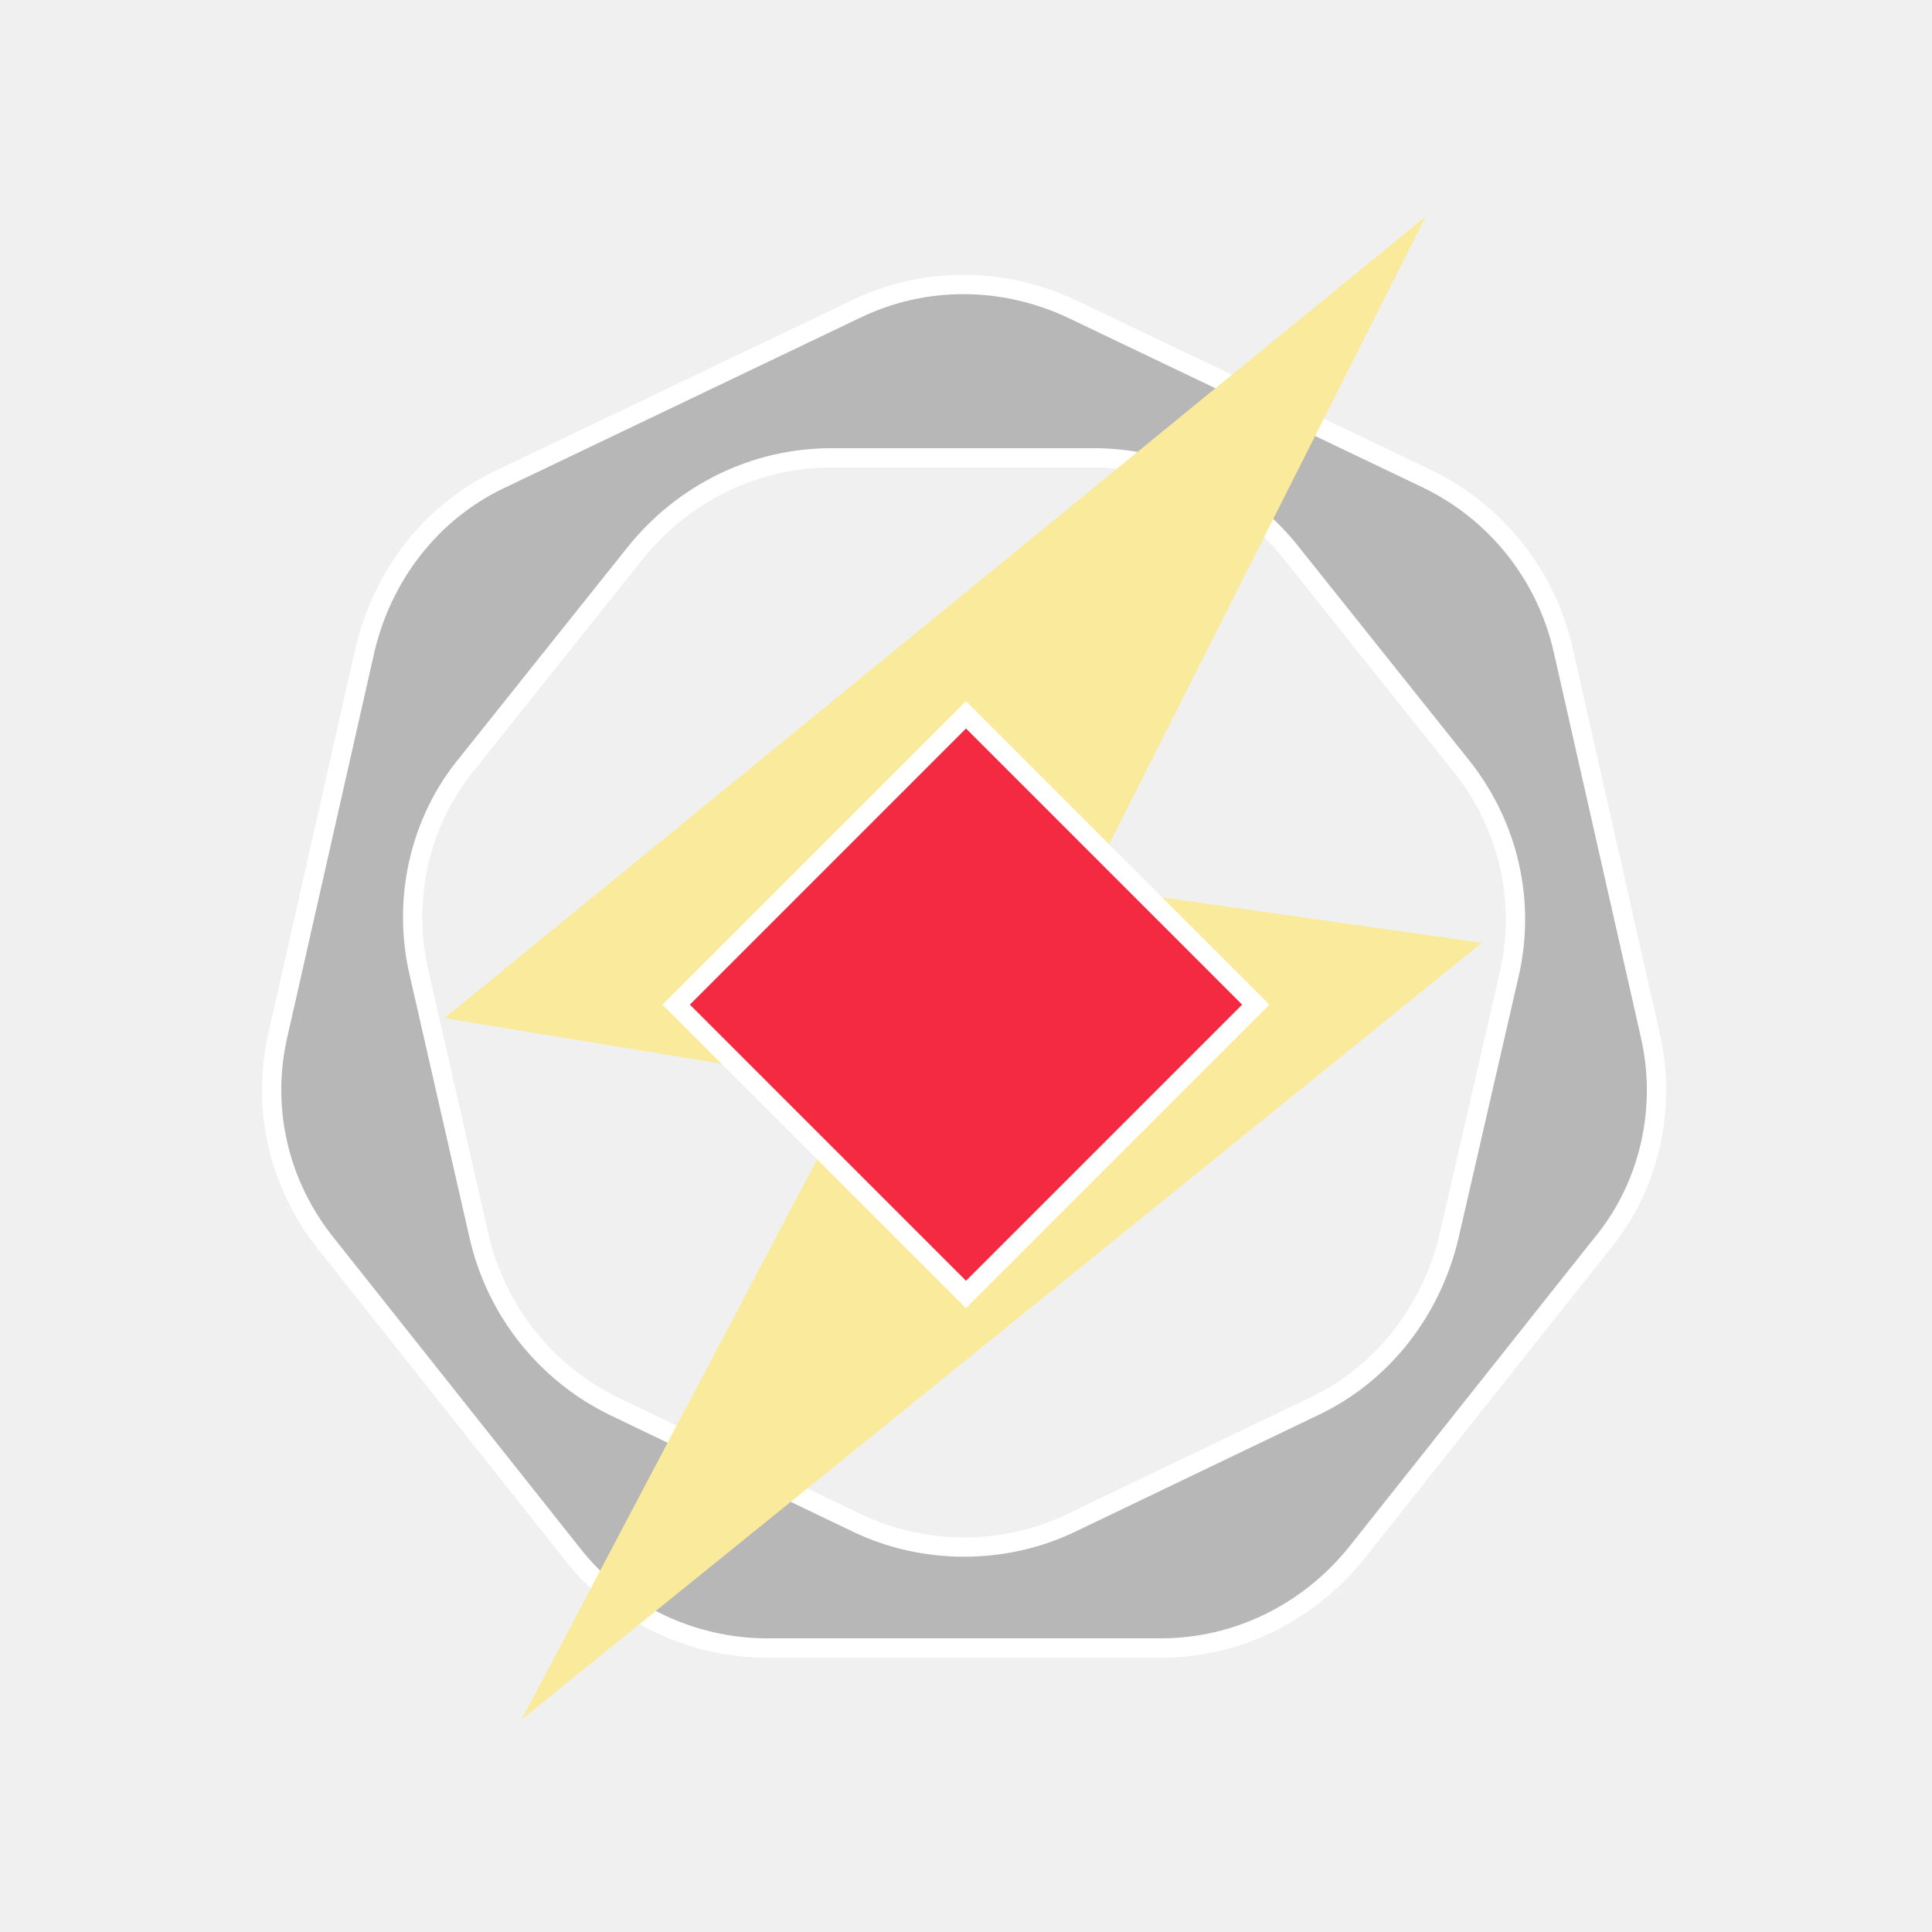
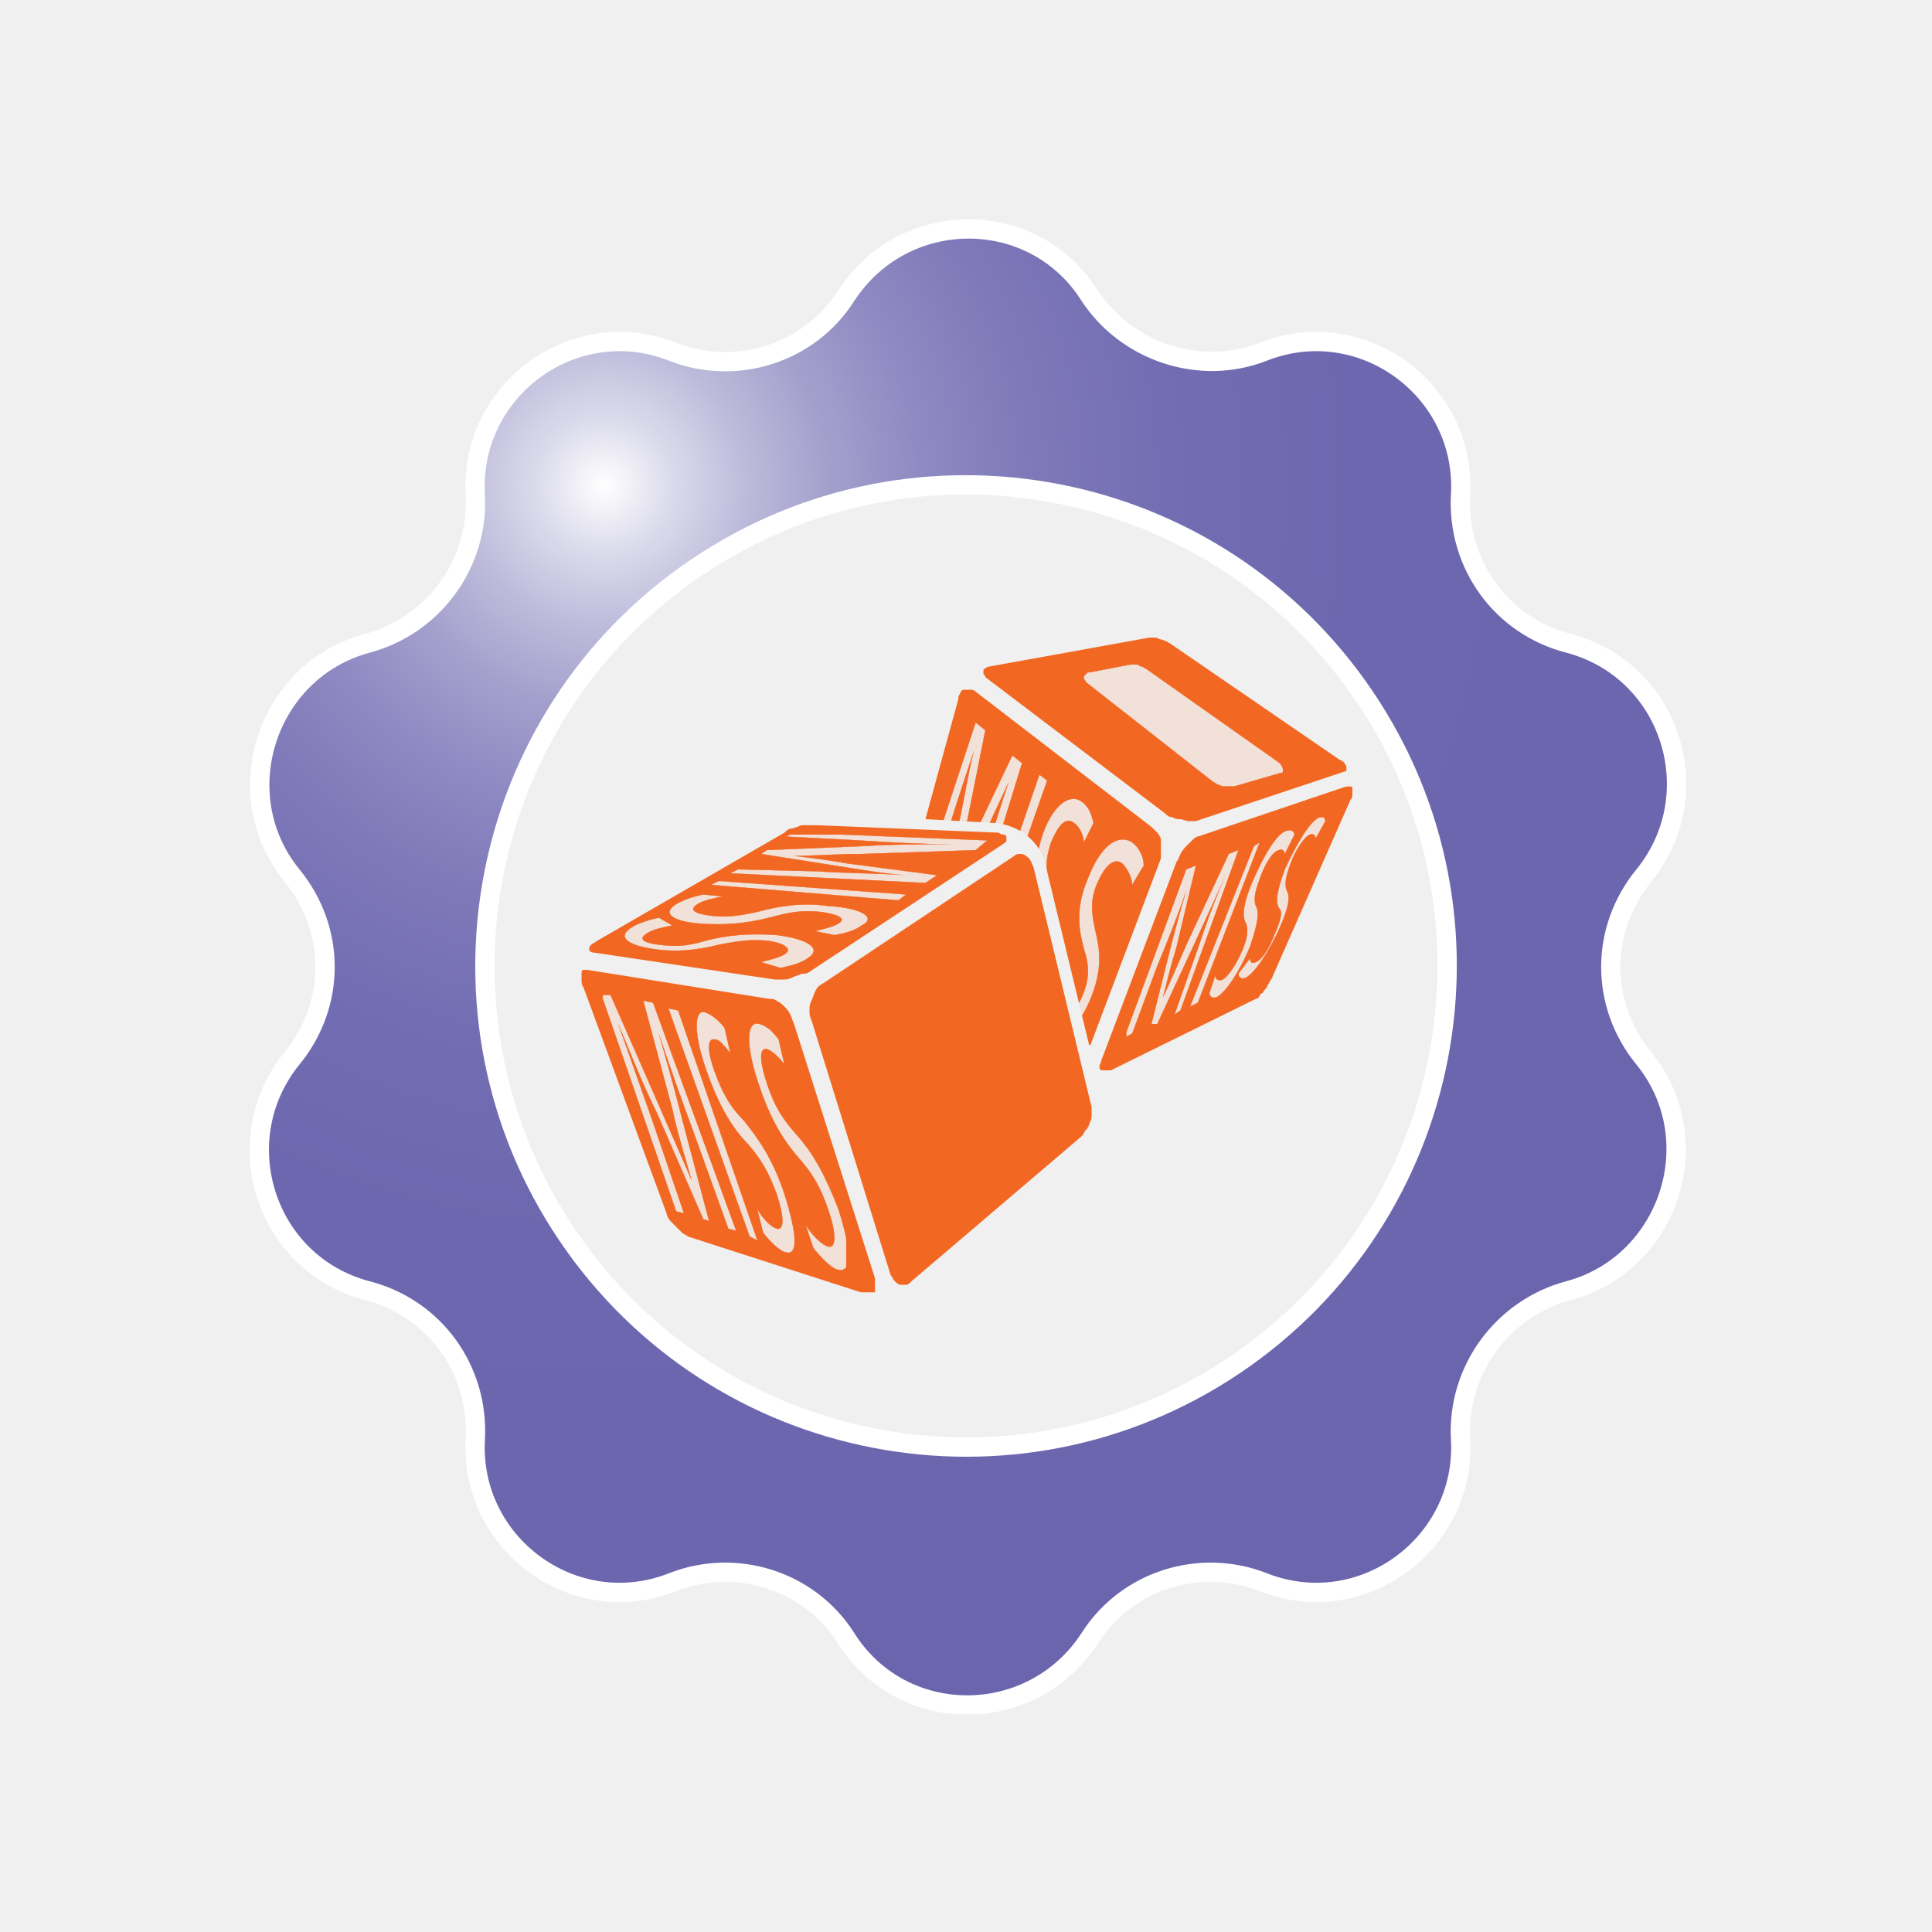
- <svg xmlns="http://www.w3.org/2000/svg" width="100" height="100" viewBox="0 0 100 100">
-   <style>.st0{fill:#243051;} .st1{opacity:0.24;} .st2{fill:none;stroke:#FFFFFF;stroke-miterlimit:10;} .st3{fill:#F9EB9B;} .st4{fill:#F42A43;stroke:#FFFFFF;stroke-miterlimit:10;}</style>
-   <path class="st1" d="M85.4 53.5l-4.5-19.9c-.9-3.8-3.4-7.1-7-8.8L55.5 16c-3.5-1.7-7.7-1.7-11.2 0l-18.4 8.8c-3.5 1.7-6.1 4.9-7 8.8l-4.5 19.9c-.9 3.8 0 7.9 2.5 10.9l12.7 15.9c2.5 3.1 6.2 4.9 10.1 4.9h20.4c3.9 0 7.7-1.8 10.1-4.9l12.7-15.9c2.4-3 3.3-7.1 2.5-10.9zm-7.3-3L75 64c-.9 3.8-3.4 7.1-7 8.8l-12.5 6c-3.5 1.7-7.7 1.7-11.2 0l-12.5-6c-3.5-1.7-6.1-4.9-7-8.8l-3.1-13.6c-.9-3.8 0-7.9 2.5-10.9l8.7-10.9c2.5-3.1 6.2-4.9 10.1-4.9h13.9c3.9 0 7.7 1.8 10.1 4.9l8.7 10.9c2.4 3.1 3.3 7.1 2.4 11z" />
-   <path class="st2" d="M55.5 16l18.4 8.8c3.5 1.7 6.1 4.9 7 8.8l4.5 19.9c.9 3.8 0 7.9-2.5 10.9l-12.7 16c-2.5 3.1-6.2 4.9-10.1 4.9H39.7c-3.9 0-7.7-1.8-10.1-4.9l-12.7-16c-2.5-3.1-3.4-7.1-2.5-10.9l4.5-19.9c.9-3.8 3.4-7.1 7-8.8L44.3 16c3.5-1.7 7.6-1.7 11.2 0z" />
-   <path class="st2" d="M66.9 28.7l8.7 10.9c2.5 3.1 3.4 7.1 2.5 10.9L75 64c-.9 3.8-3.4 7.1-7 8.8l-12.5 6c-3.5 1.7-7.7 1.7-11.2 0l-12.5-6c-3.5-1.7-6.1-4.9-7-8.8l-3.1-13.6c-.9-3.8 0-7.9 2.5-10.9l8.7-10.9c2.5-3.1 6.2-4.9 10.1-4.9h13.9c3.9.1 7.6 1.9 10 5z" />
-   <path class="st3" d="M73.8 11.2L23 52.7l21.3 3.5L27 89l49.7-40.2-20.4-2.9" />
-   <path class="st4" d="M65 52L50 67 35 52l15-15 15 15z" />
+ <svg xmlns="http://www.w3.org/2000/svg" xmlns:xlink="http://www.w3.org/1999/xlink" width="100" height="100" viewBox="0 0 100 100">
+   <style>.st0{clip-path:url(#SVGID_2_);} .st1{clip-path:url(#SVGID_4_);} .st2{clip-path:url(#SVGID_6_);fill:url(#SVGID_7_);} .st3{clip-path:url(#SVGID_9_);fill:none;stroke:#FFFFFF;stroke-miterlimit:10;} .st4{filter:url(#Adobe_OpacityMaskFilter);} .st5{clip-path:url(#SVGID_11_);} .st6{enable-background:new ;} .st7{clip-path:url(#SVGID_14_);fill:#231F20;} .st8{clip-path:url(#SVGID_11_);mask:url(#SVGID_12_);} .st9{clip-path:url(#SVGID_16_);fill:#F26822;} .st10{filter:url(#Adobe_OpacityMaskFilter_1_);} .st11{clip-path:url(#SVGID_19_);fill:#231F20;} .st12{clip-path:url(#SVGID_11_);mask:url(#SVGID_17_);} .st13{clip-path:url(#SVGID_21_);fill:#F26822;} .st14{filter:url(#Adobe_OpacityMaskFilter_2_);} .st15{clip-path:url(#SVGID_11_);fill:#231F20;} .st16{clip-path:url(#SVGID_11_);mask:url(#SVGID_22_);} .st17{clip-path:url(#SVGID_24_);fill:#F26822;} .st18{filter:url(#Adobe_OpacityMaskFilter_3_);} .st19{clip-path:url(#SVGID_27_);fill:#231F20;} .st20{clip-path:url(#SVGID_11_);mask:url(#SVGID_25_);} .st21{clip-path:url(#SVGID_29_);fill:#F26822;} .st22{filter:url(#Adobe_OpacityMaskFilter_4_);} .st23{clip-path:url(#SVGID_32_);fill:#231F20;} .st24{clip-path:url(#SVGID_11_);mask:url(#SVGID_30_);} .st25{clip-path:url(#SVGID_34_);fill:#F26822;} .st26{filter:url(#Adobe_OpacityMaskFilter_5_);} .st27{filter:url(#Adobe_OpacityMaskFilter_6_);} .st28{clip-path:url(#SVGID_11_);mask:url(#SVGID_35_);} .st29{fill:#231F20;} .st30{clip-path:url(#SVGID_37_);fill:#F26822;} .st31{clip-path:url(#SVGID_39_);} .st32{clip-path:url(#SVGID_41_);} .st33{clip-path:url(#SVGID_43_);fill:url(#SVGID_44_);} .st34{clip-path:url(#SVGID_46_);fill:none;stroke:#FFFFFF;stroke-miterlimit:10;} .st35{filter:url(#Adobe_OpacityMaskFilter_7_);} .st36{clip-path:url(#SVGID_48_);} .st37{clip-path:url(#SVGID_51_);fill:#231F20;} .st38{clip-path:url(#SVGID_48_);mask:url(#SVGID_49_);} .st39{clip-path:url(#SVGID_53_);fill:#F26822;} .st40{filter:url(#Adobe_OpacityMaskFilter_8_);} .st41{clip-path:url(#SVGID_56_);fill:#231F20;} .st42{clip-path:url(#SVGID_48_);mask:url(#SVGID_54_);} .st43{clip-path:url(#SVGID_58_);fill:#F26822;} .st44{filter:url(#Adobe_OpacityMaskFilter_9_);} .st45{clip-path:url(#SVGID_48_);fill:#231F20;} .st46{clip-path:url(#SVGID_48_);mask:url(#SVGID_59_);} .st47{clip-path:url(#SVGID_61_);fill:#F26822;} .st48{filter:url(#Adobe_OpacityMaskFilter_10_);} .st49{clip-path:url(#SVGID_64_);fill:#231F20;} .st50{clip-path:url(#SVGID_48_);mask:url(#SVGID_62_);} .st51{clip-path:url(#SVGID_66_);fill:#F26822;} .st52{filter:url(#Adobe_OpacityMaskFilter_11_);} .st53{clip-path:url(#SVGID_69_);fill:#231F20;} .st54{clip-path:url(#SVGID_48_);mask:url(#SVGID_67_);} .st55{clip-path:url(#SVGID_71_);fill:#F26822;} .st56{filter:url(#Adobe_OpacityMaskFilter_12_);} .st57{filter:url(#Adobe_OpacityMaskFilter_13_);} .st58{clip-path:url(#SVGID_48_);mask:url(#SVGID_72_);} .st59{clip-path:url(#SVGID_74_);fill:#F26822;}</style>
+   <g id="POWERUP_x5F_Bo-Minus_1_">
+     <defs>
+       <path id="SVGID_1_" d="M0 0h100v100H0z" />
+     </defs>
+     <clipPath id="SVGID_2_">
+       <use xlink:href="#SVGID_1_" overflow="visible" />
+     </clipPath>
+     <g class="st0">
+       <defs>
+         <path id="SVGID_3_" d="M0 0h100v100H0z" />
+       </defs>
+       <clipPath id="SVGID_4_">
+         <use xlink:href="#SVGID_3_" overflow="visible" />
+       </clipPath>
+       <g class="st1">
+         <defs>
+           <path id="SVGID_5_" d="M29.7 64.5c-8-11.2-5.4-26.8 5.8-34.8 11.2-8 26.8-5.4 34.8 5.8 8 11.2 5.4 26.8-5.8 34.8-4.4 3.1-9.4 4.6-14.4 4.6-7.9 0-15.5-3.6-20.4-10.4M44 15.2c-2 3-5.7 4.2-9 2.8-5.1-2-10.5 1.9-10.3 7.3.2 3.6-2.2 6.7-5.6 7.6-5.3 1.4-7.4 7.7-4 12 2.2 2.8 2.2 6.7-.1 9.5-3.5 4.2-1.5 10.6 3.8 12 3.4.9 5.7 4.2 5.5 7.7-.3 5.4 5 9.4 10.1 7.5 3.3-1.2 7.1 0 9 3 2.9 4.6 9.6 4.7 12.6.1 2-3 5.7-4.2 9-2.8 5.1 2 10.5-1.9 10.3-7.3-.2-3.6 2.2-6.7 5.6-7.6 5.3-1.4 7.4-7.7 4-12-2.2-2.8-2.2-6.7.1-9.5 3.5-4.2 1.5-10.6-3.8-12-3.4-.9-5.7-4.2-5.5-7.7.3-5.4-5-9.4-10.1-7.5-3.3 1.2-7.1 0-9-3-1.5-2.3-3.9-3.5-6.4-3.5-2.3 0-4.7 1.1-6.2 3.4" />
+         </defs>
+         <clipPath id="SVGID_6_">
+           <use xlink:href="#SVGID_5_" overflow="visible" />
+         </clipPath>
+         <radialGradient id="SVGID_7_" cx="1.054" cy="-1.054" r="1" gradientTransform="matrix(47.4546 47.4546 47.4546 -47.4546 30.9999 -75.2497)" gradientUnits="userSpaceOnUse">
+           <stop offset="0" stop-color="#FFF" />
+           <stop offset=".052" stop-color="#DCDBEC" />
+           <stop offset=".109" stop-color="#BEBCDB" />
+           <stop offset=".174" stop-color="#A4A0CD" />
+           <stop offset=".248" stop-color="#8F8AC2" />
+           <stop offset=".333" stop-color="#7F79B9" />
+           <stop offset=".439" stop-color="#736EB3" />
+           <stop offset=".588" stop-color="#6D67AF" />
+           <stop offset="1" stop-color="#6B65AE" />
+         </radialGradient>
+         <path class="st2" d="M50-26.8l77.3 77.4L50 127.9l-77.3-77.3z" />
+       </g>
+       <g class="st1">
+         <defs>
+           <path id="SVGID_8_" d="M12.8 11.3h74.5v77.4H12.8z" />
+         </defs>
+         <clipPath id="SVGID_9_">
+           <use xlink:href="#SVGID_8_" overflow="visible" />
+         </clipPath>
+         <path class="st3" d="M65.4 18.2c5.1-2 10.5 2 10.2 7.4-.2 3.6 2.1 6.8 5.6 7.7 5.3 1.4 7.3 7.8 3.9 12-2.3 2.8-2.3 6.7 0 9.5 3.4 4.2 1.3 10.6-3.9 12-3.4.9-5.8 4.1-5.6 7.7.3 5.4-5.1 9.4-10.2 7.4-3.3-1.3-7.1-.1-9 2.9-3 4.6-9.7 4.6-12.6 0-1.9-3-5.7-4.2-9-2.9-5.1 2-10.5-2-10.2-7.4.2-3.6-2.1-6.8-5.6-7.7-5.3-1.4-7.3-7.8-3.9-12 2.3-2.8 2.3-6.7 0-9.5-3.4-4.2-1.3-10.6 3.9-12 3.4-.9 5.8-4.1 5.6-7.7-.3-5.4 5.1-9.4 10.2-7.4 3.3 1.3 7.1.1 9-2.9 3-4.6 9.7-4.6 12.6 0 1.9 2.9 5.7 4.2 9 2.9z" />
+         <ellipse transform="matrix(0.8145 -0.5802 0.5802 0.8145 -19.7333 38.2829)" class="st3" cx="50" cy="50" rx="24.9" ry="24.9" />
+       </g>
+       <g class="st1">
+         <defs>
+           <path id="SVGID_10_" d="M0 0h100v100H0z" />
+         </defs>
+         <clipPath id="SVGID_11_">
+           <use xlink:href="#SVGID_10_" overflow="visible" />
+         </clipPath>
+         <defs>
+           <filter id="Adobe_OpacityMaskFilter" filterUnits="userSpaceOnUse" x="47.9" y="35.6" width="12.2" height="18.5">
+             <feFlood result="back" flood-color="#fff" flood-opacity="1" />
+             <feBlend in="SourceGraphic" in2="back" />
+           </filter>
+         </defs>
+         <mask maskUnits="userSpaceOnUse" x="47.9" y="35.6" width="12.2" height="18.5" id="SVGID_12_">
+           <g class="st4">
+             <defs>
+               <path id="SVGID_13_" d="M47.4 37.4h11.8v16.3H47.4z" />
+             </defs>
+             <clipPath id="SVGID_14_" class="st5">
+               <use xlink:href="#SVGID_13_" overflow="visible" />
+             </clipPath>
+             <g class="st6">
+               <path class="st7" d="M50.9 44.6c.4-1.3.9-2.9 1.3-4.1-.5 1.1-1 2.1-1.5 3.3l-1.8 3.8-.2-.3.9-4.5c.3-1.4.5-2.7.8-3.9-.4 1.2-.9 2.7-1.3 4l-1.2 3.6-.3-.3 2.9-8.8.5.4-1 5c-.4 1.2-.6 2.2-.8 3.2.3-.8.8-1.7 1.2-2.7l2-4.2.5.4-2.9 9.4-.3-.3 1.2-4zM54.2 40.4l-3.3 9.4-.3-.4 3.2-9.3zM52 49c.1.5.2 1 .5 1.2.4.4.9 0 1.2-.9.3-.9.3-1.5.1-2.4-.3-1-.3-2.1.1-3.5.5-1.6 1.4-2.4 2.1-1.9.4.3.5.7.6 1.1l-.5 1c0-.3-.2-.8-.5-1-.5-.4-.9.3-1.2 1-.3.9-.3 1.5 0 2.4.3 1.1.3 2.1-.2 3.5s-1.3 2.2-2 1.5c-.3-.3-.5-.8-.5-1.3l.3-.7zM54.2 51.2c.1.5.2 1 .5 1.3.4.4.9 0 1.3-.9s.4-1.6.1-2.5c-.3-1.1-.4-2.2.2-3.6.6-1.6 1.5-2.4 2.3-1.9.4.3.6.8.6 1.2l-.6 1c0-.3-.2-.8-.5-1.1-.5-.4-1 .3-1.3 1-.4.9-.3 1.6-.1 2.5.3 1.2.3 2.2-.3 3.6s-1.5 2.3-2.2 1.5c-.3-.3-.5-.9-.6-1.4l.6-.7z" />
+             </g>
+           </g>
+         </mask>
+         <g class="st8">
+           <defs>
+             <path id="SVGID_15_" d="M47.9 35.6h12.2v18.5H47.9z" />
+           </defs>
+           <clipPath id="SVGID_16_">
+             <use xlink:href="#SVGID_15_" overflow="visible" />
+           </clipPath>
+           <path class="st9" d="M60.1 43.5c0-.1-.1-.3-.2-.4l-.3-.3-9.1-7c-.1-.1-.2-.1-.3-.1h-.3c-.1 0-.2.1-.2.2-.1.1-.1.2-.1.3l-1.7 6.2 3.6.2c1.2.1 2.3.9 2.6 2.1l2.3 9.5 3.7-9.8c0-.1.1-.3.1-.4-.1-.2-.1-.4-.1-.5" />
+         </g>
+         <defs>
+           <filter id="Adobe_OpacityMaskFilter_1_" filterUnits="userSpaceOnUse" x="56.9" y="40.7" width="13.1" height="14.7">
+             <feFlood result="back" flood-color="#fff" flood-opacity="1" />
+             <feBlend in="SourceGraphic" in2="back" />
+           </filter>
+         </defs>
+         <mask maskUnits="userSpaceOnUse" x="56.9" y="40.7" width="13.1" height="14.7" id="SVGID_17_">
+           <g class="st10">
+             <defs>
+               <path id="SVGID_18_" d="M58.3 42.3h10.5v11.4H58.3z" />
+             </defs>
+             <clipPath id="SVGID_19_" class="st5">
+               <use xlink:href="#SVGID_18_" overflow="visible" />
+             </clipPath>
+             <g class="st6">
+               <path class="st11" d="M62 49.1c.4-1.2.9-2.6 1.4-3.7-.5 1.1-1 2.2-1.6 3.5L59.9 53h-.3l.9-3.6c.3-1.2.6-2.3.9-3.3-.4 1.2-1 2.7-1.5 3.9l-1.3 3.5-.4.2 3.2-8.7.5-.2-1 4.2c-.3 1-.5 1.8-.7 2.6.4-.8.8-1.8 1.3-2.9l2.1-4.5.5-.2-3 8.3-.3.2 1.2-3.4zM65.2 43.6L62 51.9l-.4.2 3.3-8.3zM62.9 50.5c0 .2.2.3.4.2.3-.2.7-.8 1-1.5.3-.7.3-1.1.2-1.4-.2-.3-.2-.9.3-2.1.6-1.4 1.3-2.6 1.8-2.7.3-.1.4.1.4.2l-.5 1c0-.1-.1-.3-.3-.2-.4.1-.8.9-1 1.5-.3.8-.3 1.1-.2 1.4.2.3.1.9-.3 2.1-.5 1.2-1.2 2.3-1.7 2.6-.2.1-.4 0-.4-.2l.3-.9zM64.7 49.6c0 .2.1.3.3.2.3-.1.7-.7 1-1.5.3-.7.4-1.1.2-1.3-.2-.3-.1-.9.3-2 .6-1.3 1.3-2.5 1.8-2.7.2-.1.3.1.3.2l-.5.9c0-.1-.1-.3-.3-.2-.3.1-.8.9-1 1.5-.3.8-.3 1.1-.2 1.4.2.3.1.9-.4 2s-1.2 2.2-1.7 2.5c-.2.1-.4 0-.4-.2l.6-.8z" />
+             </g>
+           </g>
+         </mask>
+         <g class="st12">
+           <defs>
+             <path id="SVGID_20_" d="M56.9 40.7H70v14.7H56.9z" />
+           </defs>
+           <clipPath id="SVGID_21_">
+             <use xlink:href="#SVGID_20_" overflow="visible" />
+           </clipPath>
+           <path class="st13" d="M70 40.8c0-.1-.1-.1-.1-.1h-.2L62 43.3c-.1 0-.2.1-.3.2l-.3.3c-.1.1-.2.2-.3.4s-.1.3-.2.4L57 54.9c0 .1-.1.2-.1.3 0 .1 0 .1.1.2 0 0 .1.1.2.1s.2 0 .3-.1l7.5-3.7c.1 0 .2-.1.2-.2.1-.1.2-.1.2-.2.1-.1.2-.2.2-.3.1-.1.1-.2.2-.3l4.1-9.3c.1-.1.1-.2.1-.3v-.3" />
+         </g>
+         <defs>
+           <filter id="Adobe_OpacityMaskFilter_2_" filterUnits="userSpaceOnUse" x="50.8" y="33" width="18.9" height="9.6">
+             <feFlood result="back" flood-color="#fff" flood-opacity="1" />
+             <feBlend in="SourceGraphic" in2="back" />
+           </filter>
+         </defs>
+         <mask maskUnits="userSpaceOnUse" x="50.8" y="33" width="18.9" height="9.6" id="SVGID_22_">
+           <path class="st14 st6 st15" d="M66.4 39.8s0-.1-.1-.2c0-.1-.1-.1-.2-.2l-6.8-4.8c-.1 0-.1-.1-.2-.1s-.2-.1-.2-.1h-.4l-2.1.4c-.1 0-.1 0-.2.1l-.1.1v.1c0 .1.1.1.1.2l6.5 5.1c.1.1.2.1.3.2.1 0 .2.1.3.1h.6l2.4-.7c.1 0 .1 0 .1-.1v-.1" />
+         </mask>
+         <g class="st16">
+           <defs>
+             <path id="SVGID_23_" d="M50.8 33h18.9v9.6H50.8z" />
+           </defs>
+           <clipPath id="SVGID_24_">
+             <use xlink:href="#SVGID_23_" overflow="visible" />
+           </clipPath>
+           <path class="st17" d="M69.7 39.7c0-.1-.1-.1-.1-.2-.1-.1-.1-.1-.3-.2l-8.6-5.9c-.1-.1-.2-.1-.3-.2-.1 0-.2-.1-.3-.1-.1 0-.2-.1-.3-.1h-.3l-8.3 1.5c-.1 0-.2.1-.2.1-.1 0-.1.1-.1.2s0 .1.1.2c0 .1.1.1.2.2l9.1 6.9c.1.1.2.2.4.2.1.1.3.1.4.1.1 0 .3.1.4.1h.4l7.8-2.6c.1 0 .1-.1.2-.1-.2 0-.2 0-.2-.1" />
+         </g>
+         <defs>
+           <filter id="Adobe_OpacityMaskFilter_3_" filterUnits="userSpaceOnUse" x="30" y="50.1" width="15.3" height="16.8">
+             <feFlood result="back" flood-color="#fff" flood-opacity="1" />
+             <feBlend in="SourceGraphic" in2="back" />
+           </filter>
+         </defs>
+         <mask maskUnits="userSpaceOnUse" x="30" y="50.1" width="15.3" height="16.8" id="SVGID_25_">
+           <g class="st18">
+             <defs>
+               <path id="SVGID_26_" d="M31.2 51.5h12.6v14.3H31.2z" />
+             </defs>
+             <clipPath id="SVGID_27_" class="st5">
+               <use xlink:href="#SVGID_26_" overflow="visible" />
+             </clipPath>
+             <g class="st6">
+               <path class="st19" d="M35.9 58.6c-.6-1.6-1.3-3.6-1.8-5.1.4 1.4.8 2.8 1.2 4.4l1.4 5.3-.3-.1-2.4-5.5c-.8-1.6-1.4-3.2-2-4.6.5 1.4 1.2 3.4 1.8 5.1l1.6 4.7-.4-.1-3.9-11.3.5.1 2.5 5.7c.6 1.4 1.2 2.7 1.7 3.9-.3-1.1-.7-2.3-1-3.7l-1.5-5.6.5.1 4.3 11.8-.4-.1-1.8-5zM35.1 52.3l4.1 11.9-.4-.2-4.2-11.8zM39.2 62.6c.3.5.7.9 1 1 .4.1.4-.6 0-1.8-.4-1.1-.8-1.8-1.5-2.6-.8-.8-1.5-2-2.1-3.7-.7-1.9-.7-3.3-.1-3.1.3.1.7.4 1 .8l.3 1.3c-.2-.2-.5-.7-.8-.7-.5-.1-.3.9 0 1.7.4 1.1.8 1.8 1.5 2.5.8 1 1.5 2 2.1 3.8.6 1.9.8 3.3 0 3-.3-.1-.8-.6-1.1-1l-.3-1.2zM41.7 63.4c.3.5.8 1 1.1 1.1.5.2.5-.6.1-1.8-.4-1.2-.8-1.9-1.5-2.7-.8-.9-1.5-2-2.1-3.8-.7-2-.7-3.4 0-3.2.4.1.7.4 1 .8l.3 1.3c-.2-.3-.6-.7-.9-.8-.5-.1-.3.9 0 1.8.4 1.2.8 1.8 1.5 2.6.9 1 1.5 2.1 2.2 3.9.6 1.9.8 3.4-.1 3.1-.3-.1-.8-.6-1.2-1.1l-.4-1.2z" />
+             </g>
+           </g>
+         </mask>
+         <g class="st20">
+           <defs>
+             <path id="SVGID_28_" d="M30 50.1h15.3v16.8H30z" />
+           </defs>
+           <clipPath id="SVGID_29_">
+             <use xlink:href="#SVGID_28_" overflow="visible" />
+           </clipPath>
+           <path class="st21" d="M45.3 66.2L41.1 53c-.1-.2-.1-.3-.2-.5s-.2-.3-.3-.4c-.1-.1-.2-.2-.4-.3-.1-.1-.3-.1-.4-.1l-9.4-1.5h-.2c-.1 0-.1.1-.1.2v.3c0 .1 0 .3.1.4l4.3 11.7c0 .1.1.3.2.4l.3.3.3.3c.1.1.2.1.3.2l9.3 3h.3c.1 0 .2-.1.2-.1.1-.1.1-.2.1-.3-.2-.2-.2-.3-.2-.4" />
+         </g>
+         <defs>
+           <filter id="Adobe_OpacityMaskFilter_4_" filterUnits="userSpaceOnUse" x="30.4" y="42.7" width="21.7" height="8.1">
+             <feFlood result="back" flood-color="#fff" flood-opacity="1" />
+             <feBlend in="SourceGraphic" in2="back" />
+           </filter>
+         </defs>
+         <mask maskUnits="userSpaceOnUse" x="30.4" y="42.7" width="21.7" height="8.1" id="SVGID_30_">
+           <g class="st22">
+             <defs>
+               <path id="SVGID_31_" d="M32.3 43.2h18.8v6.9H32.3z" />
+             </defs>
+             <clipPath id="SVGID_32_" class="st5">
+               <use xlink:href="#SVGID_31_" overflow="visible" />
+             </clipPath>
+             <g class="st6">
+               <path class="st23" d="M42.3 45.1c1.4.1 3.2.1 4.5.2-1.2-.1-2.3-.3-3.6-.5l-3.8-.6.3-.2 4.9-.2c1.6-.1 3.1-.1 4.6-.1-1.4 0-3.2-.1-4.7-.2l-3.8-.2.4-.2 10 .4-.6.5-5.9.2c-1.3 0-2.5.1-3.5.1.8.1 1.7.2 2.8.4l4.6.6-.6.4-10.1-.5.4-.2 4.1.1zM46.5 46.6l-9.7-.8.4-.2 9.7.7zM37.4 46.4c-.5.1-1 .2-1.3.4-.5.3-.1.5.7.6.8.1 1.5 0 2.4-.2 1.1-.3 2.3-.5 3.7-.3 1.7.1 2.5.6 1.7 1-.4.3-.9.4-1.4.5l-1-.2c.3-.1.9-.2 1.2-.4.5-.3-.2-.5-.9-.6-1-.1-1.6 0-2.7.3-1.2.3-2.3.4-3.6.3-1.3-.1-2-.5-1.2-1 .3-.2.9-.4 1.4-.5l1 .1z" />
+               <path class="st23" d="M34.8 47.9c-.5.1-1 .2-1.3.4-.5.3-.2.5.6.6.8.1 1.4.1 2.4-.2 1.1-.3 2.3-.4 3.7-.3 1.6.2 2.4.7 1.6 1.2-.4.3-1 .4-1.4.5l-1-.3c.3-.1.9-.2 1.2-.4.5-.3-.1-.6-.8-.7-.9-.1-1.6 0-2.6.2-1.2.3-2.3.4-3.5.2-1.2-.2-1.8-.6-1-1.1.3-.2.9-.4 1.4-.5l.7.4z" />
+             </g>
+           </g>
+         </mask>
+         <g class="st24">
+           <defs>
+             <path id="SVGID_33_" d="M30.4 42.7h21.7v8.1H30.4z" />
+           </defs>
+           <clipPath id="SVGID_34_">
+             <use xlink:href="#SVGID_33_" overflow="visible" />
+           </clipPath>
+           <path class="st25" d="M41.9 50.3l10-6.6c.1-.1.2-.1.2-.2s.1-.1 0-.2l-.1-.1c-.1 0-.2 0-.3-.1l-9.7-.4h-.3c-.1 0-.3 0-.4.1-.1 0-.3.1-.4.1-.1 0-.2.1-.3.2l-9.7 5.6c-.1.1-.2.1-.3.2-.1.1-.1.1-.1.2v.1s.1.1.2.1l9.4 1.4h.4c.2 0 .3 0 .5-.1s.3-.1.5-.2c.1 0 .3 0 .4-.1" />
+         </g>
+         <defs>
+           <filter id="Adobe_OpacityMaskFilter_5_" filterUnits="userSpaceOnUse" x="41.9" y="44.2" width="14.6" height="22.3">
+             <feFlood result="back" flood-color="#fff" flood-opacity="1" />
+             <feBlend in="SourceGraphic" in2="back" />
+           </filter>
+         </defs>
+         <mask maskUnits="userSpaceOnUse" x="41.9" y="44.2" width="14.6" height="22.3" id="SVGID_35_">
+           <g class="st26 st6">
+             <defs>
+               <filter id="Adobe_OpacityMaskFilter_6_" filterUnits="userSpaceOnUse" x="45.7" y="50.8" width="8.7" height="8.5">
+                 <feFlood result="back" flood-color="#fff" flood-opacity="1" />
+                 <feBlend in="SourceGraphic" in2="back" />
+               </filter>
+             </defs>
+             <path class="st28 st29" d="M46.1 55.7l7.2-4.8c.1-.1.2-.1.2-.1.1 0 .1 0 .2.1.1 0 .1.1.2.2s.1.2.1.3l.2.9v.6c0 .1-.1.2-.1.3s-.1.2-.2.2l-6.8 5.9c-.1.1-.2.1-.2.1h-.2c-.1 0-.1-.1-.2-.1-.1-.1-.1-.1-.1-.3l-.7-2c0-.1-.1-.2-.1-.4 0-.1 0-.3.1-.4 0-.1.1-.2.2-.3l.2-.2" />
+           </g>
+         </mask>
+         <g class="st5">
+           <defs>
+             <path id="SVGID_36_" d="M41.9 44.2h14.6v22.3H41.9z" />
+           </defs>
+           <clipPath id="SVGID_37_">
+             <use xlink:href="#SVGID_36_" overflow="visible" />
+           </clipPath>
+           <path class="st30" d="M42.6 50.9l9.9-6.6c.1-.1.2-.1.3-.1.1 0 .2 0 .3.1.1.1.2.1.2.2.1.1.1.2.2.4l3 12.4v.4c0 .1 0 .3-.1.4 0 .1-.1.3-.2.4-.1.1-.1.2-.2.3l-8.8 7.5c-.1.1-.2.2-.3.2h-.3c-.1 0-.2-.1-.3-.2-.1-.1-.1-.2-.2-.3L42 52.8c-.1-.2-.1-.3-.1-.5s0-.3.1-.5.1-.3.2-.5.2-.3.4-.4" />
+         </g>
+       </g>
+     </g>
+   </g>
</svg>
